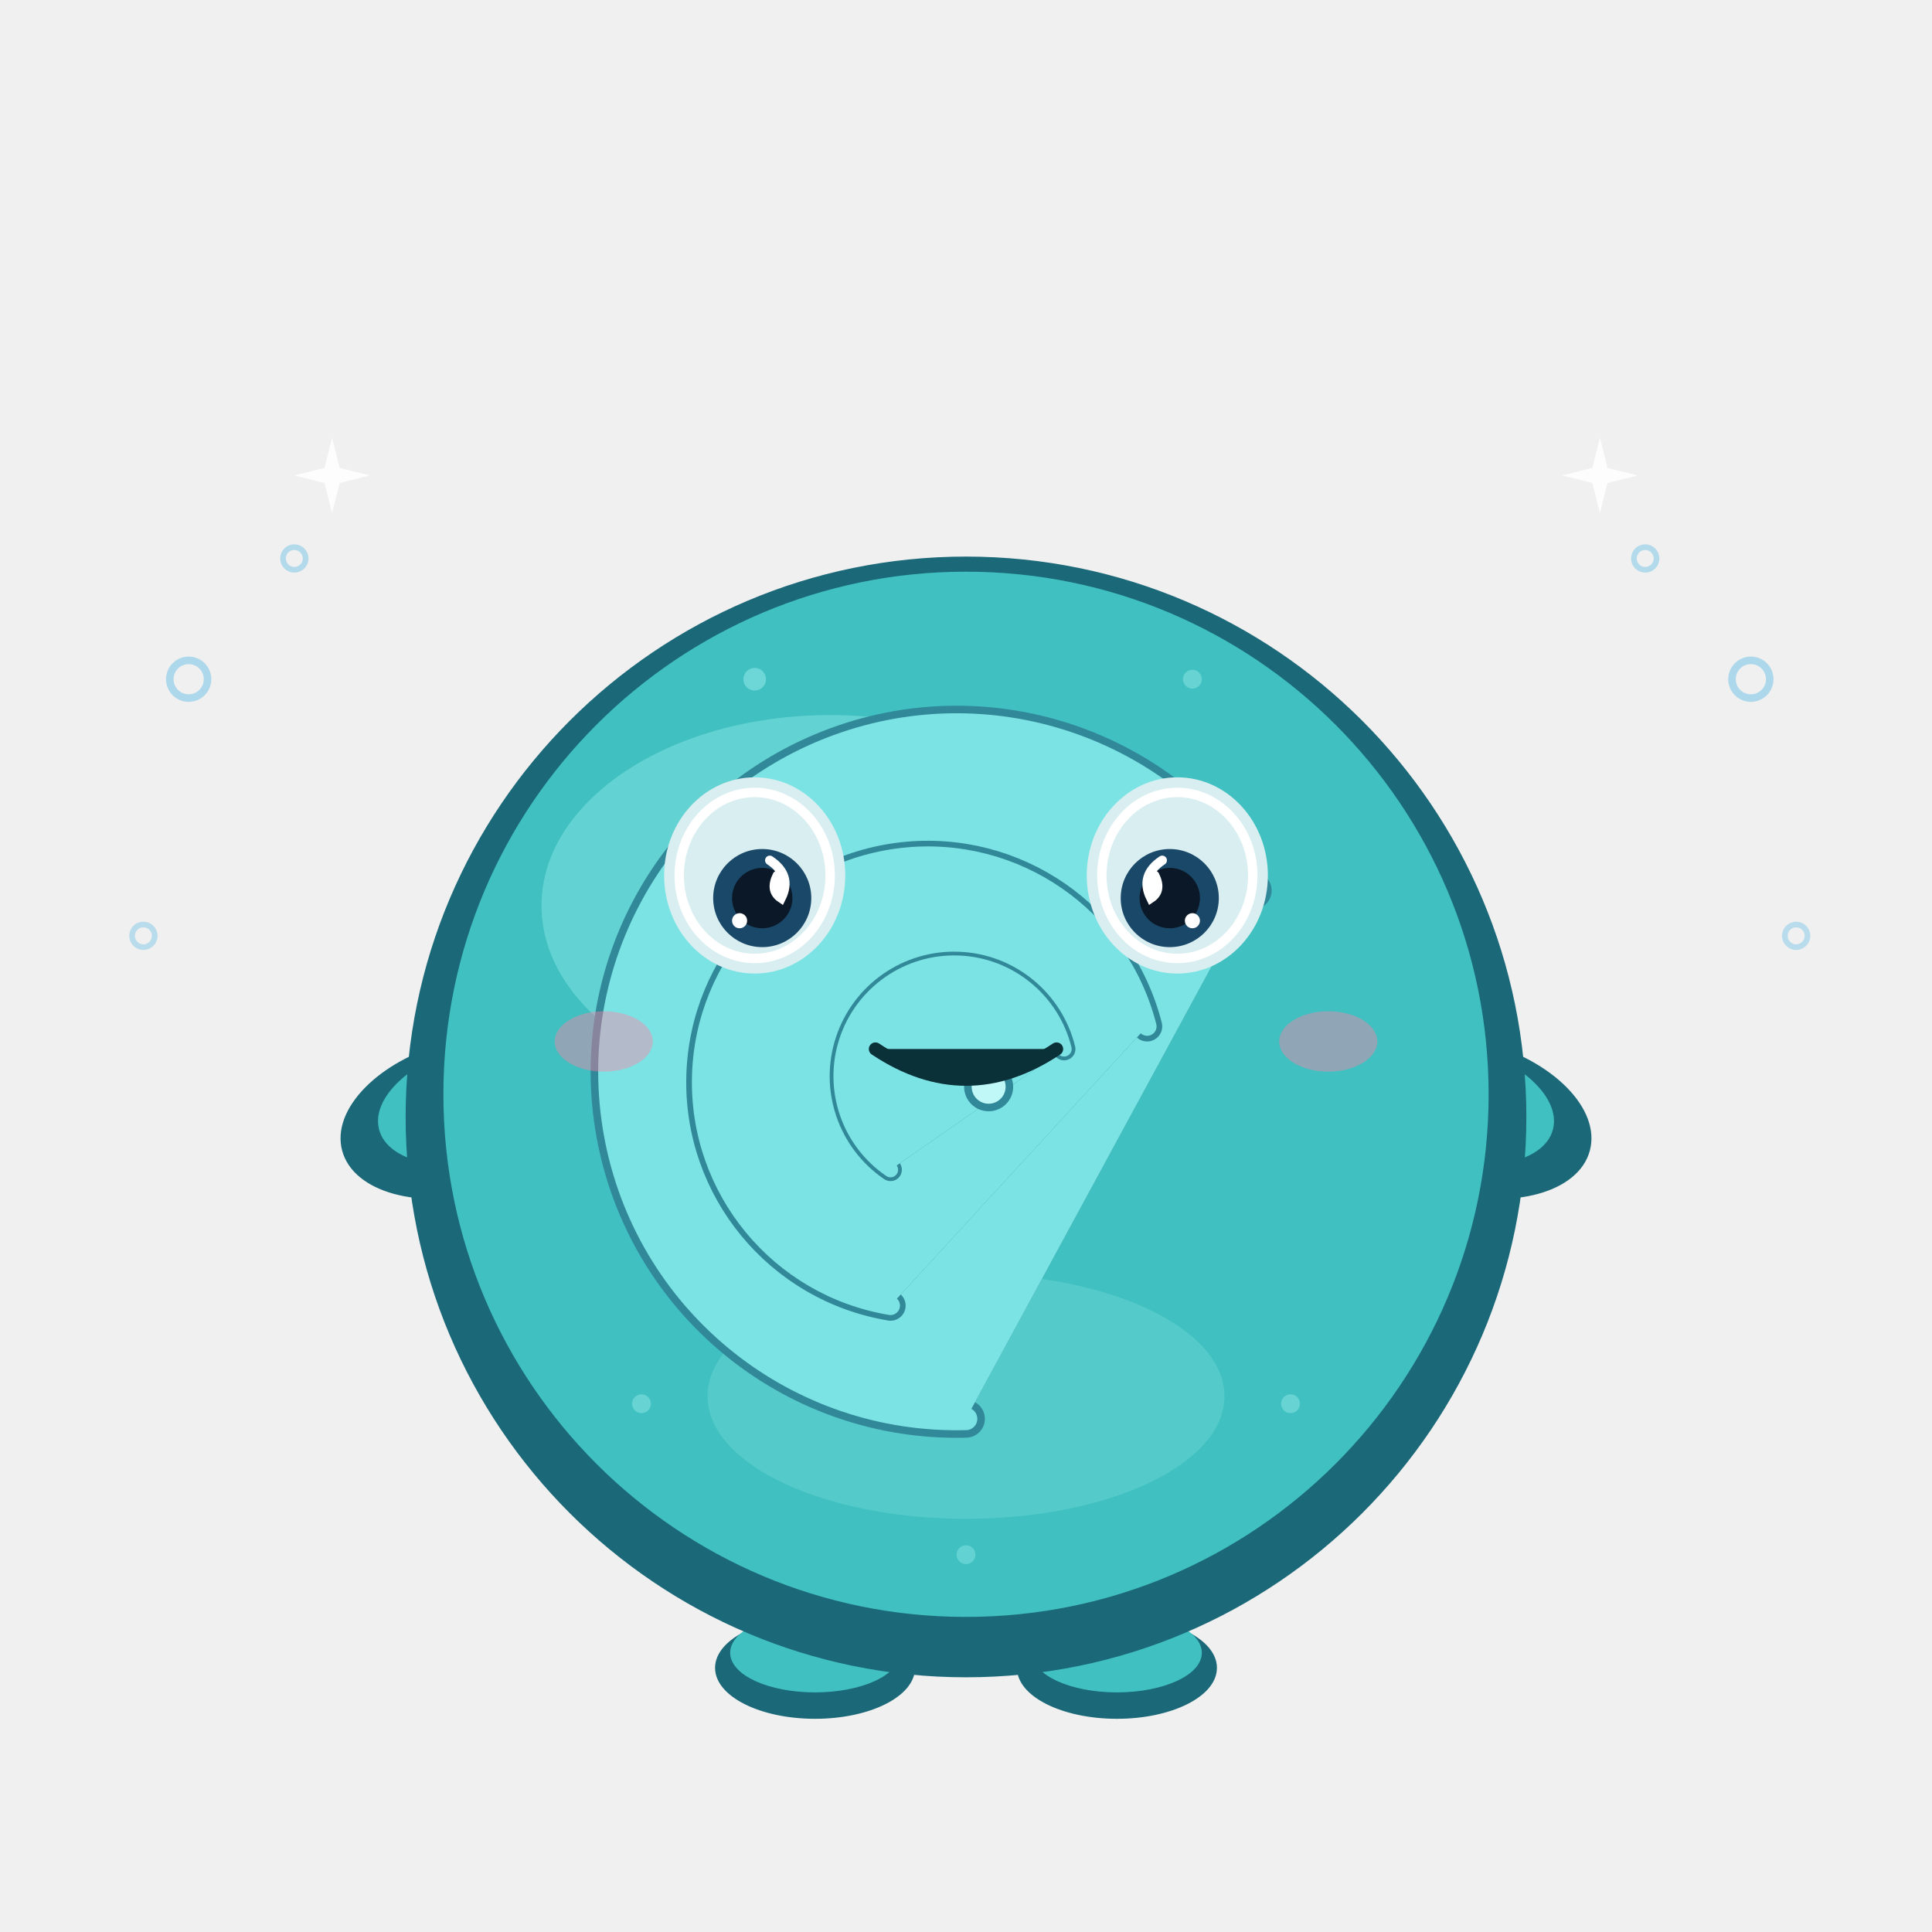
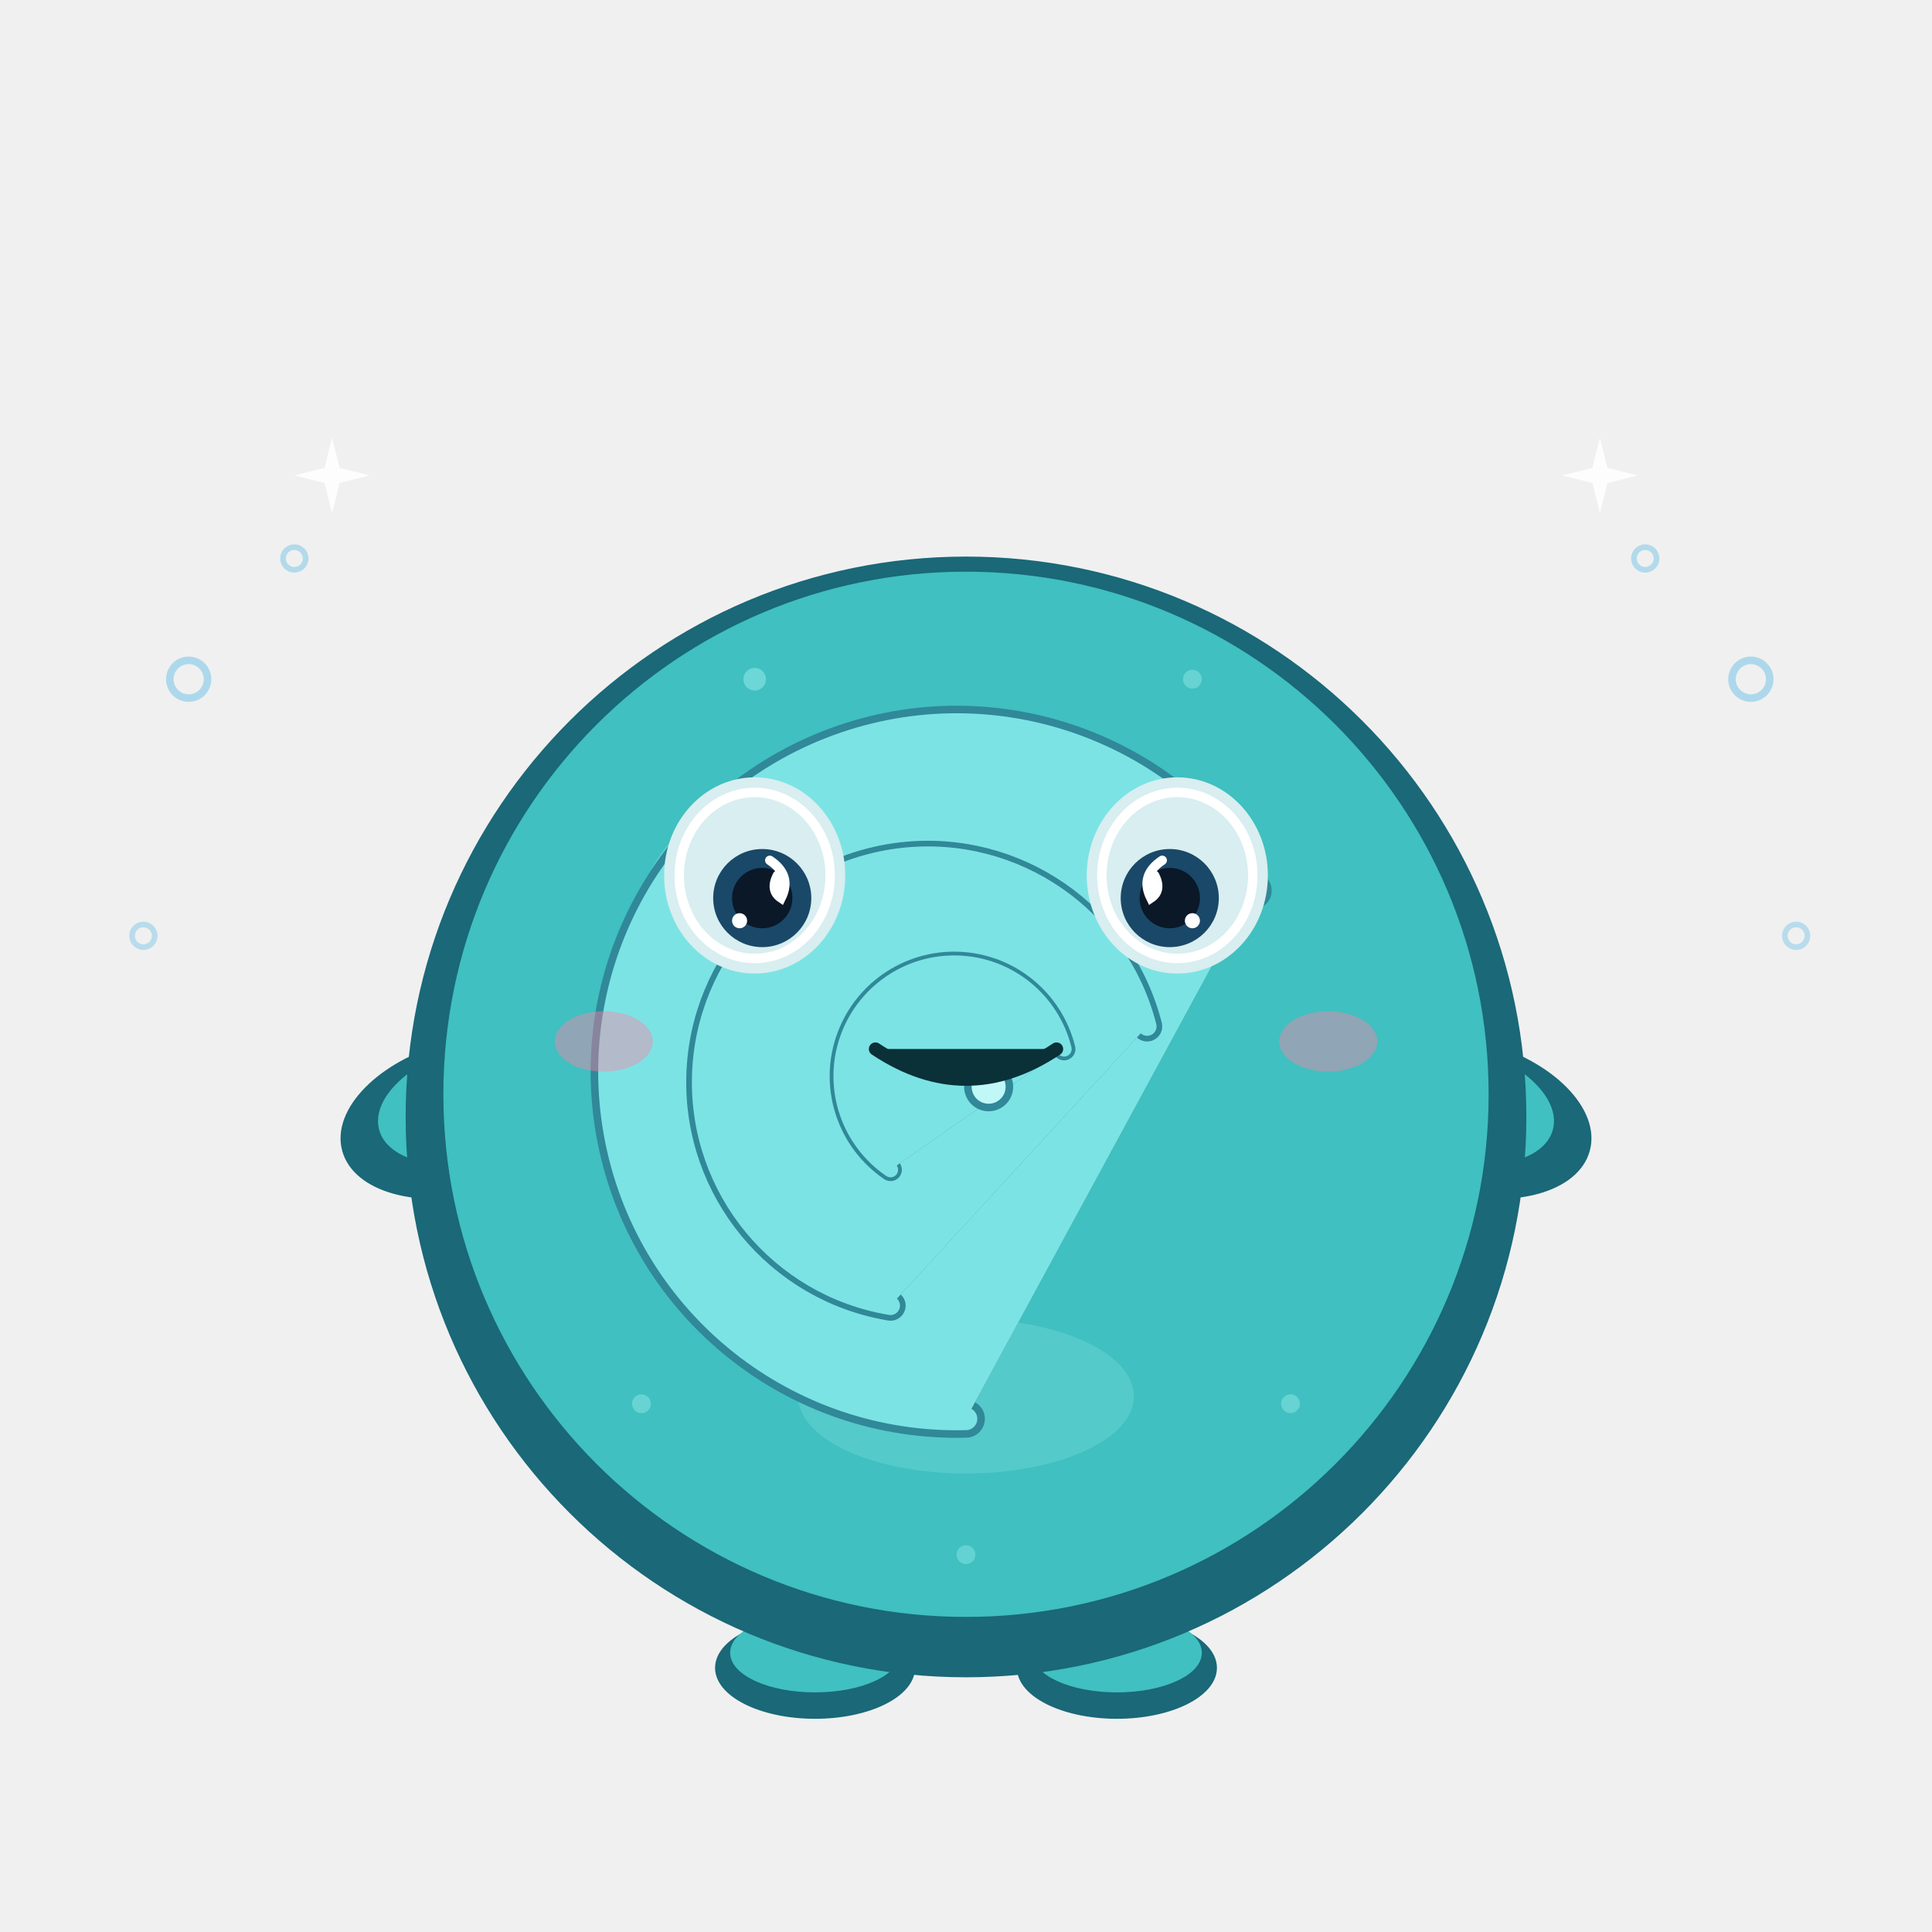
<svg xmlns="http://www.w3.org/2000/svg" viewBox="0 0 512 512" width="512" height="512">
  <style>
    .body-base       { fill: #40c0c0; }
    .body-base       { stroke: #40c0c0; }
    .body-shadow     { fill: #1a6878; }
    .body-shadow     { stroke: #1a6878; }
    .body-highlight  { fill: #80e0e0; }
    .body-highlight  { stroke: #80e0e0; }
    .body-stroke     { fill: #0a3038; }
    .body-stroke     { stroke: #0a3038; }
    .accent-base     { fill: #80e8e8; }
    .accent-base     { stroke: #80e8e8; }
    .accent-shadow   { fill: #308898; }
    .accent-shadow   { stroke: #308898; }
    .accent-highlight{ fill: #c0f8f8; }
    .accent-highlight{ stroke: #c0f8f8; }
    .eye-iris        { fill: #1a4868; }
    .eye-pupil       { fill: #0a1828; }
    .eye-highlight   { fill: #ffffff; }
    .eye-sclera      { fill: #d8eef0; }
    .mouth-interior  { fill: #2a0820; }
  </style>
  <ellipse cx="216" cy="442" rx="26" ry="13" class="body-shadow" />
  <ellipse cx="296" cy="442" rx="26" ry="13" class="body-shadow" />
  <ellipse cx="216" cy="438" rx="22" ry="10" class="body-base" />
  <ellipse cx="296" cy="438" rx="22" ry="10" class="body-base" />
  <ellipse cx="124" cy="296" rx="34" ry="20" class="body-shadow" transform="rotate(-15 124 296)" />
  <ellipse cx="128" cy="292" rx="28" ry="15" class="body-base" transform="rotate(-15 128 292)" />
  <ellipse cx="388" cy="296" rx="34" ry="20" class="body-shadow" transform="rotate(15 388 296)" />
  <ellipse cx="384" cy="292" rx="28" ry="15" class="body-base" transform="rotate(15 384 292)" />
  <circle cx="256" cy="296" r="148" class="body-shadow" />
  <circle cx="256" cy="290" r="138" class="body-base" />
-   <ellipse cx="220" cy="240" rx="76" ry="50" class="body-highlight" opacity="0.55" />
-   <ellipse cx="256" cy="370" rx="68" ry="32" class="body-highlight" opacity="0.32" />
+   <ellipse cx="220" cy="240" rx="49" ry="32" class="body-highlight" opacity="0.42" />
+   <ellipse cx="256" cy="370" rx="44" ry="20" class="body-highlight" opacity="0.32" />
  <path d="M256,376 A92,92 0 1,1 332,236" class="accent-shadow" fill="none" stroke-width="10" stroke-linecap="round" />
  <path d="M256,376 A92,92 0 1,1 332,236" class="accent-base" fill="none" stroke-width="6" stroke-linecap="round" opacity="0.95" />
  <path d="M236,346 A60,60 0 1,1 304,272" class="accent-shadow" fill="none" stroke-width="8" stroke-linecap="round" />
  <path d="M236,346 A60,60 0 1,1 304,272" class="accent-base" fill="none" stroke-width="5" stroke-linecap="round" opacity="0.95" />
  <path d="M236,310 A30,30 0 1,1 282,278" class="accent-shadow" fill="none" stroke-width="6" stroke-linecap="round" />
  <path d="M236,310 A30,30 0 1,1 282,278" class="accent-base" fill="none" stroke-width="4" stroke-linecap="round" opacity="0.95" />
  <circle cx="262" cy="288" r="6" class="accent-shadow" />
  <circle cx="262" cy="288" r="4" class="accent-highlight" />
  <ellipse cx="200" cy="232" rx="24" ry="26" class="eye-sclera" stroke="none" />
  <ellipse cx="200" cy="232" rx="20" ry="22" fill="none" stroke="#ffffff" stroke-width="2.5" />
  <circle cx="202" cy="238" r="13" class="eye-iris" />
  <circle cx="202" cy="238" r="8" class="eye-pupil" />
  <path d="M204,228 Q210,232 207,238 Q204,236 206,232" class="eye-highlight" fill="none" stroke="#ffffff" stroke-width="2.5" stroke-linecap="round" />
  <circle cx="196" cy="244" r="2" class="eye-highlight" stroke="none" />
  <ellipse cx="312" cy="232" rx="24" ry="26" class="eye-sclera" stroke="none" />
  <ellipse cx="312" cy="232" rx="20" ry="22" fill="none" stroke="#ffffff" stroke-width="2.5" />
  <circle cx="310" cy="238" r="13" class="eye-iris" />
  <circle cx="310" cy="238" r="8" class="eye-pupil" />
  <path d="M308,228 Q302,232 305,238 Q308,236 306,232" class="eye-highlight" fill="none" stroke="#ffffff" stroke-width="2.5" stroke-linecap="round" />
  <circle cx="316" cy="244" r="2" class="eye-highlight" stroke="none" />
  <path d="M232,278 Q256,294 280,278" class="body-stroke" fill="none" stroke-width="3.5" stroke-linecap="round" />
  <ellipse cx="160" cy="276" rx="13" ry="8" fill="#ff80a8" opacity="0.42" stroke="none" />
  <ellipse cx="352" cy="276" rx="13" ry="8" fill="#ff80a8" opacity="0.42" stroke="none" />
  <circle cx="200" cy="180" r="2.5" class="body-highlight" opacity="0.7" stroke="none" />
  <circle cx="316" cy="180" r="2" class="body-highlight" opacity="0.6" stroke="none" />
  <circle cx="170" cy="372" r="2" class="body-highlight" opacity="0.6" stroke="none" />
  <circle cx="342" cy="372" r="2" class="body-highlight" opacity="0.6" stroke="none" />
  <circle cx="256" cy="412" r="2" class="body-highlight" opacity="0.55" stroke="none" />
  <circle cx="50" cy="180" r="5" fill="none" stroke="#80c8e8" stroke-width="2" opacity="0.6" />
  <circle cx="78" cy="148" r="3" fill="none" stroke="#80c8e8" stroke-width="1.5" opacity="0.55" />
  <circle cx="38" cy="248" r="3" fill="none" stroke="#80c8e8" stroke-width="1.5" opacity="0.5" />
  <circle cx="464" cy="180" r="5" fill="none" stroke="#80c8e8" stroke-width="2" opacity="0.6" />
  <circle cx="436" cy="148" r="3" fill="none" stroke="#80c8e8" stroke-width="1.5" opacity="0.55" />
  <circle cx="476" cy="248" r="3" fill="none" stroke="#80c8e8" stroke-width="1.5" opacity="0.5" />
  <path d="M88,116 L90,124 L98,126 L90,128 L88,136 L86,128 L78,126 L86,124 Z" fill="#ffffff" opacity="0.85" />
  <path d="M424,116 L426,124 L434,126 L426,128 L424,136 L422,128 L414,126 L422,124 Z" fill="#ffffff" opacity="0.85" />
</svg>
